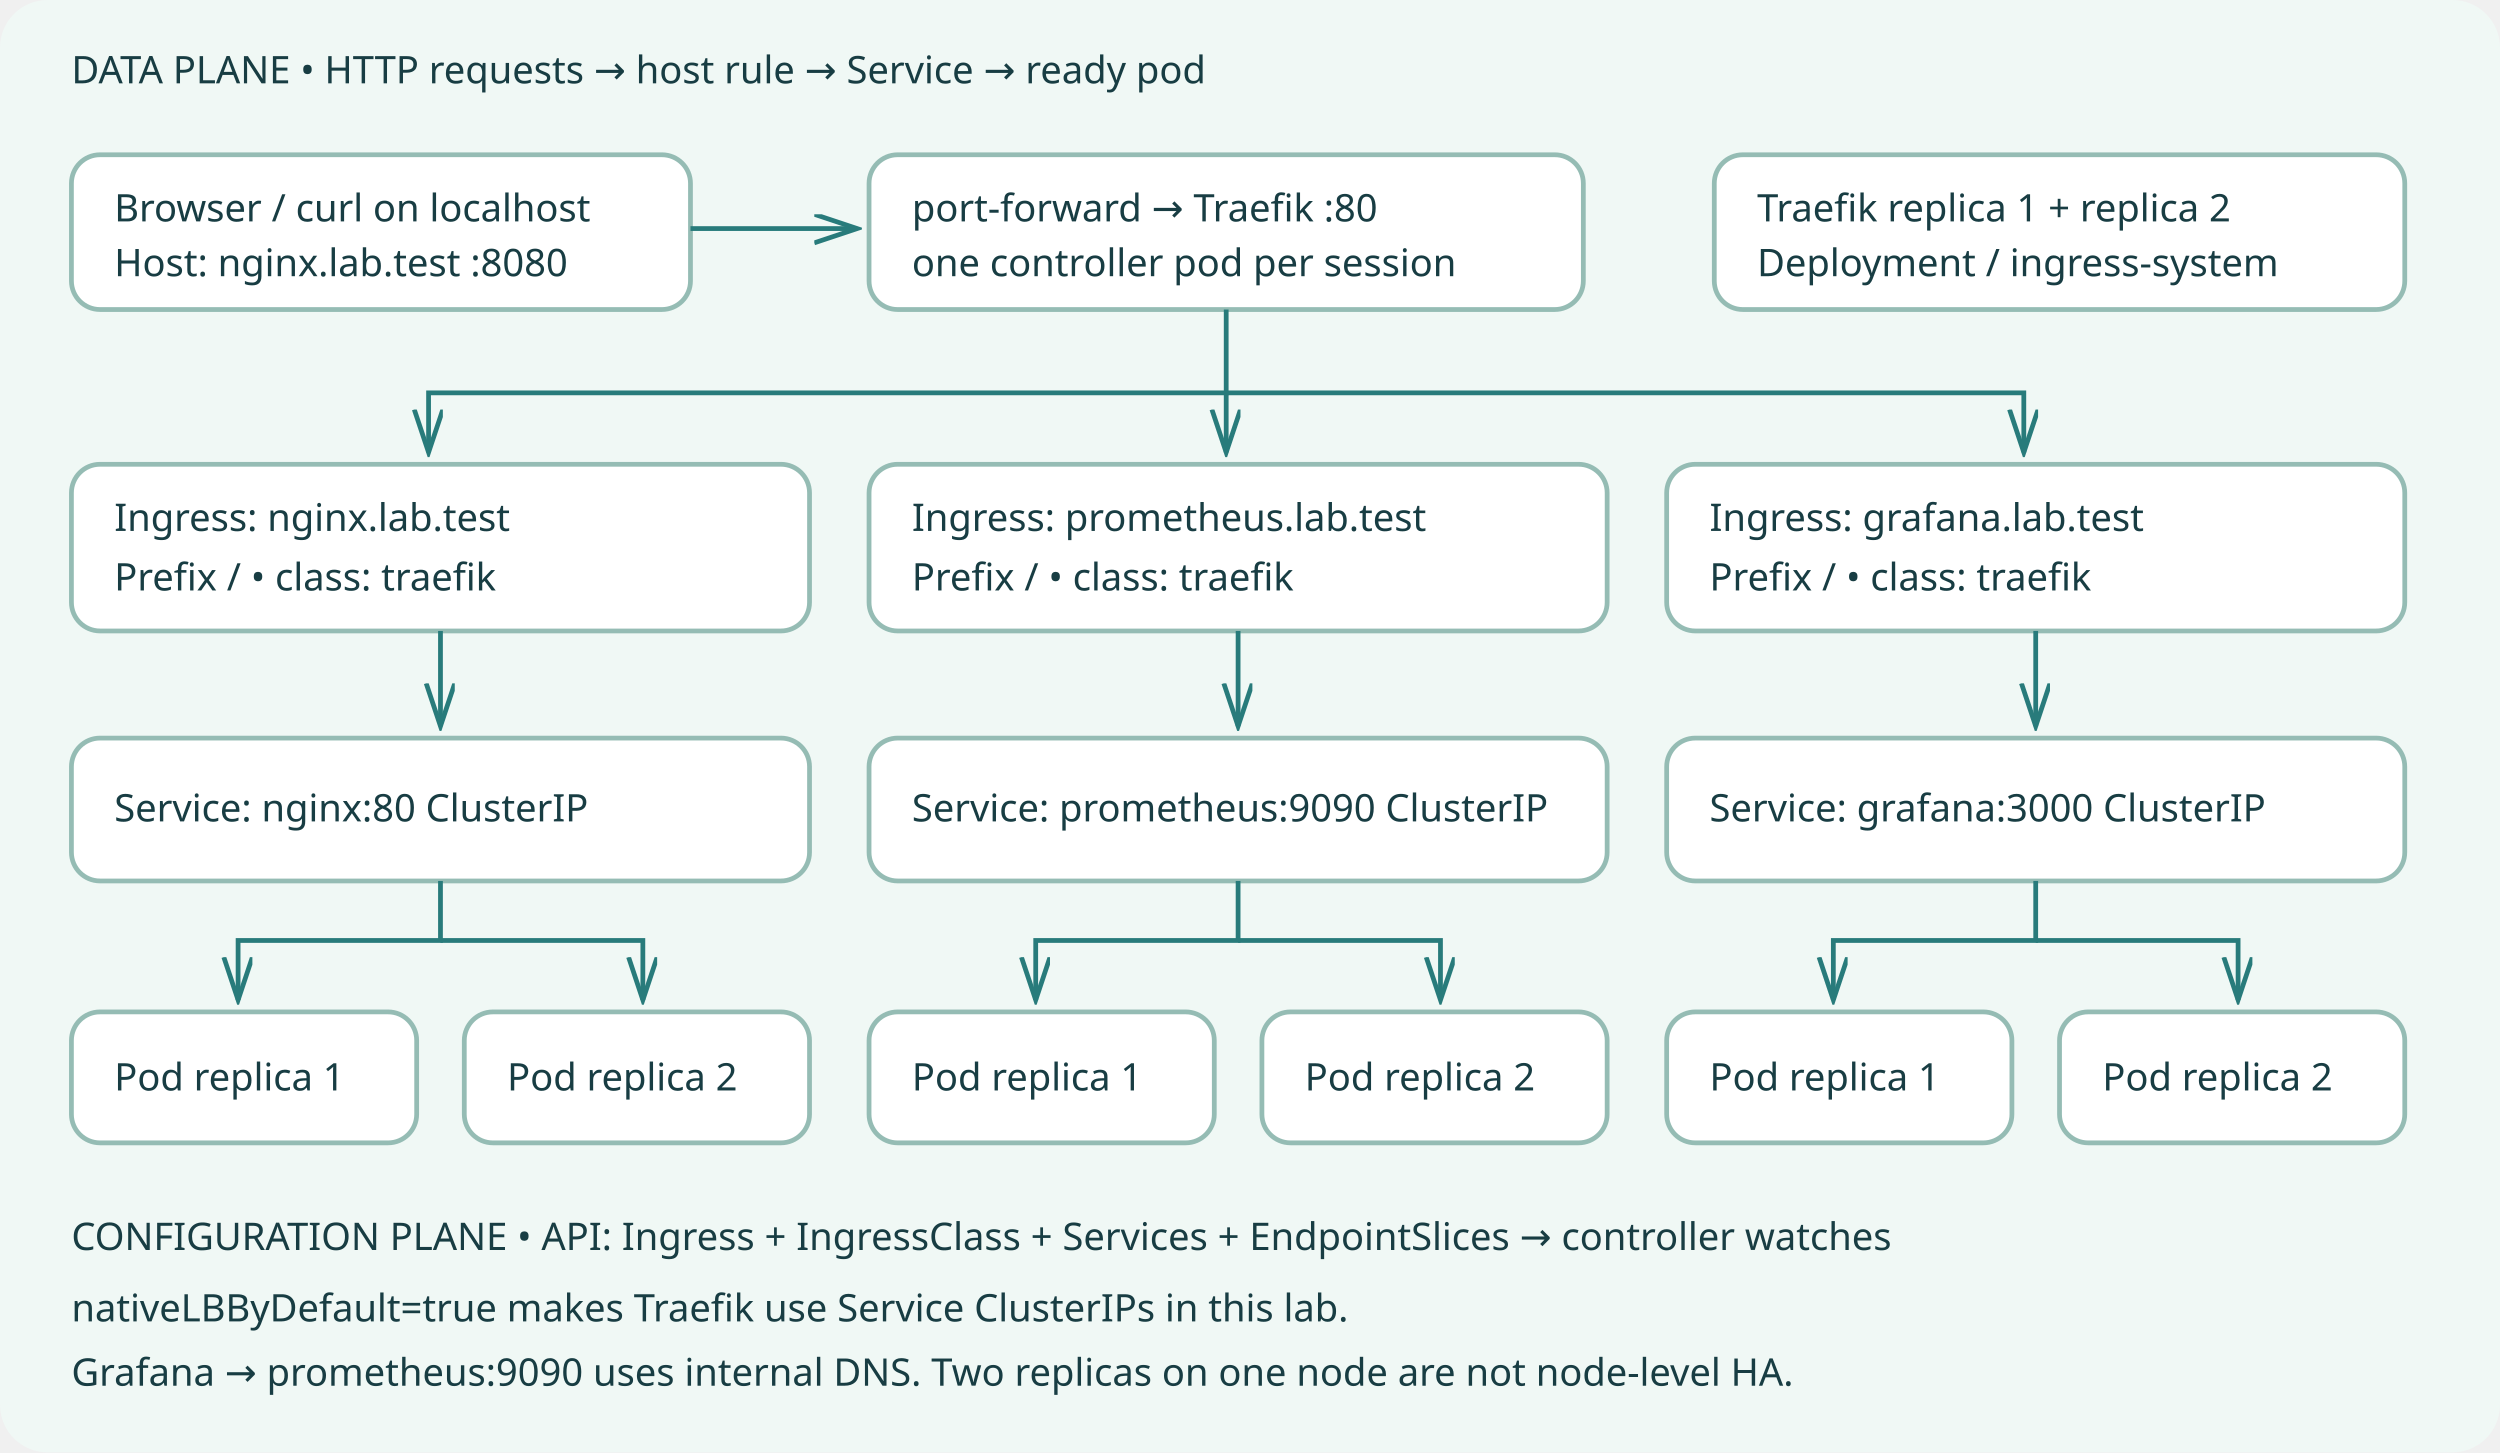
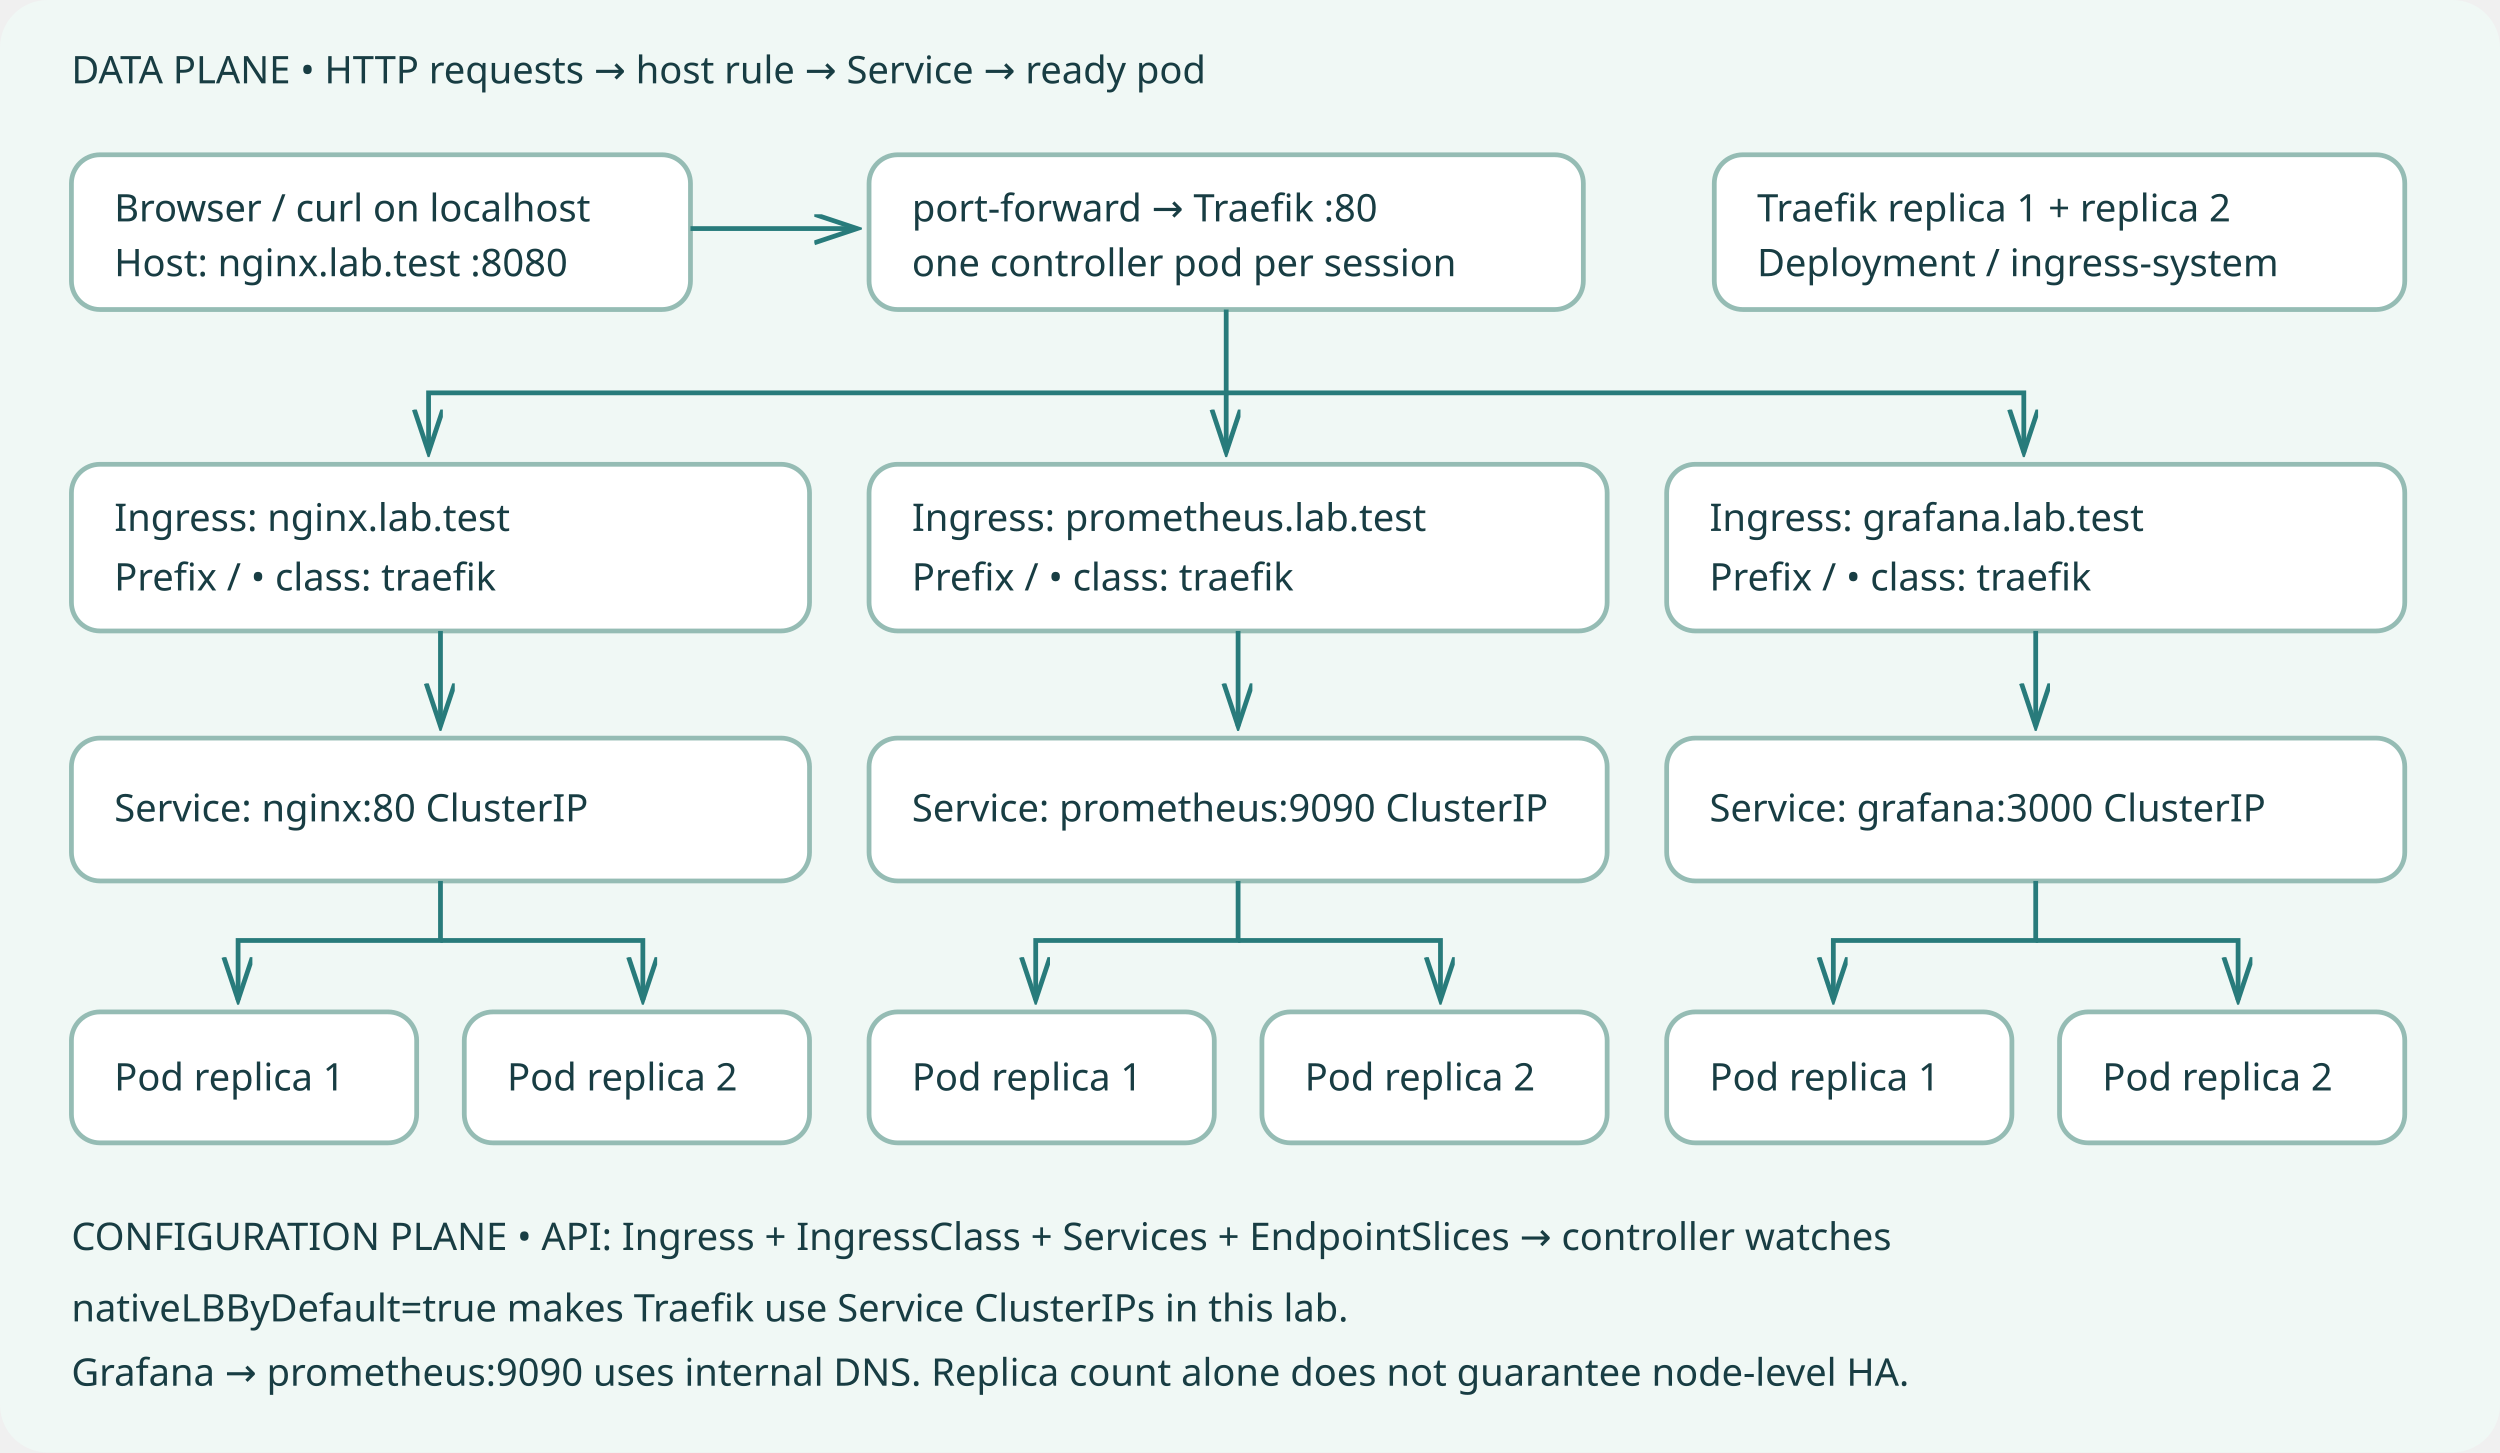
<svg xmlns="http://www.w3.org/2000/svg" viewBox="0 0 1050 610" role="img" aria-labelledby="title desc">
  <defs>
    <marker id="a" markerWidth="10" markerHeight="10" refX="9" refY="3" orient="auto">
      <path d="M0,0 L9,3 L0,6" fill="none" stroke="#287b7b" />
    </marker>
  </defs>
  <rect width="1050" height="610" rx="20" fill="#f0f8f5" />
  <style>text{font:16px system-ui;fill:#183d43}.box{fill:white;stroke:#95bcb4;stroke-width:2}.line{stroke:#287b7b;stroke-width:2;fill:none;marker-end:url(#a)}</style>
  <text x="30" y="35" font-weight="bold">DATA PLANE • HTTP requests → host rule → Service → ready pod</text>
  <rect class="box" x="30" y="65" width="260" height="65" rx="12" />
  <text x="48" y="93">Browser / curl on localhost</text>
  <text x="48" y="116">Host: nginx.lab.test :8080</text>
  <path class="line" d="M290 96 H360" />
  <rect class="box" x="365" y="65" width="300" height="65" rx="12" />
  <text x="383" y="93">port-forward → Traefik :80</text>
  <text x="383" y="116">one controller pod per session</text>
  <rect class="box" x="720" y="65" width="290" height="65" rx="12" />
  <text x="738" y="93">Traefik replica 1 + replica 2</text>
  <text x="738" y="116">Deployment / ingress-system</text>
  <path class="line" d="M515 130 V165 H180 V190" />
  <path class="line" d="M515 165 V190" />
  <path class="line" d="M515 165 H850 V190" />
  <rect class="box" x="30" y="195" width="310" height="70" rx="12" />
  <text x="48" y="223">Ingress: nginx.lab.test</text>
  <text x="48" y="248">Prefix / • class: traefik</text>
  <path class="line" d="M185 265 V305" />
  <rect class="box" x="30" y="310" width="310" height="60" rx="12" />
  <text x="48" y="345">Service: nginx:80 ClusterIP</text>
  <path class="line" d="M185 370 V395 H100 V420" />
  <path class="line" d="M185 395 H270 V420" />
  <rect class="box" x="30" y="425" width="145" height="55" rx="12" />
  <rect class="box" x="195" y="425" width="145" height="55" rx="12" />
  <text x="48" y="458">Pod replica 1</text>
  <text x="213" y="458">Pod replica 2</text>
  <rect class="box" x="365" y="195" width="310" height="70" rx="12" />
  <text x="383" y="223">Ingress: prometheus.lab.test</text>
  <text x="383" y="248">Prefix / • class: traefik</text>
  <path class="line" d="M520 265 V305" />
  <rect class="box" x="365" y="310" width="310" height="60" rx="12" />
  <text x="383" y="345">Service: prometheus:9090 ClusterIP</text>
  <path class="line" d="M520 370 V395 H435 V420" />
  <path class="line" d="M520 395 H605 V420" />
  <rect class="box" x="365" y="425" width="145" height="55" rx="12" />
  <rect class="box" x="530" y="425" width="145" height="55" rx="12" />
  <text x="383" y="458">Pod replica 1</text>
  <text x="548" y="458">Pod replica 2</text>
  <rect class="box" x="700" y="195" width="310" height="70" rx="12" />
  <text x="718" y="223">Ingress: grafana.lab.test</text>
  <text x="718" y="248">Prefix / • class: traefik</text>
  <path class="line" d="M855 265 V305" />
  <rect class="box" x="700" y="310" width="310" height="60" rx="12" />
  <text x="718" y="345">Service: grafana:3000 ClusterIP</text>
  <path class="line" d="M855 370 V395 H770 V420" />
  <path class="line" d="M855 395 H940 V420" />
  <rect class="box" x="700" y="425" width="145" height="55" rx="12" />
  <rect class="box" x="865" y="425" width="145" height="55" rx="12" />
  <text x="718" y="458">Pod replica 1</text>
  <text x="883" y="458">Pod replica 2</text>
  <text x="30" y="525">CONFIGURATION PLANE • API: Ingress + IngressClass + Services + EndpointSlices → controller watches</text>
  <text x="30" y="555">nativeLBByDefault=true makes Traefik use Service ClusterIPs in this lab.</text>
-   <text x="30" y="582">Grafana → prometheus:9090 uses internal DNS. Two replicas on one node are not node-level HA.</text>
+   <text x="30" y="582">Grafana → prometheus:9090 uses internal DNS. Replica count alone does not guarantee node-level HA.</text>
</svg>
